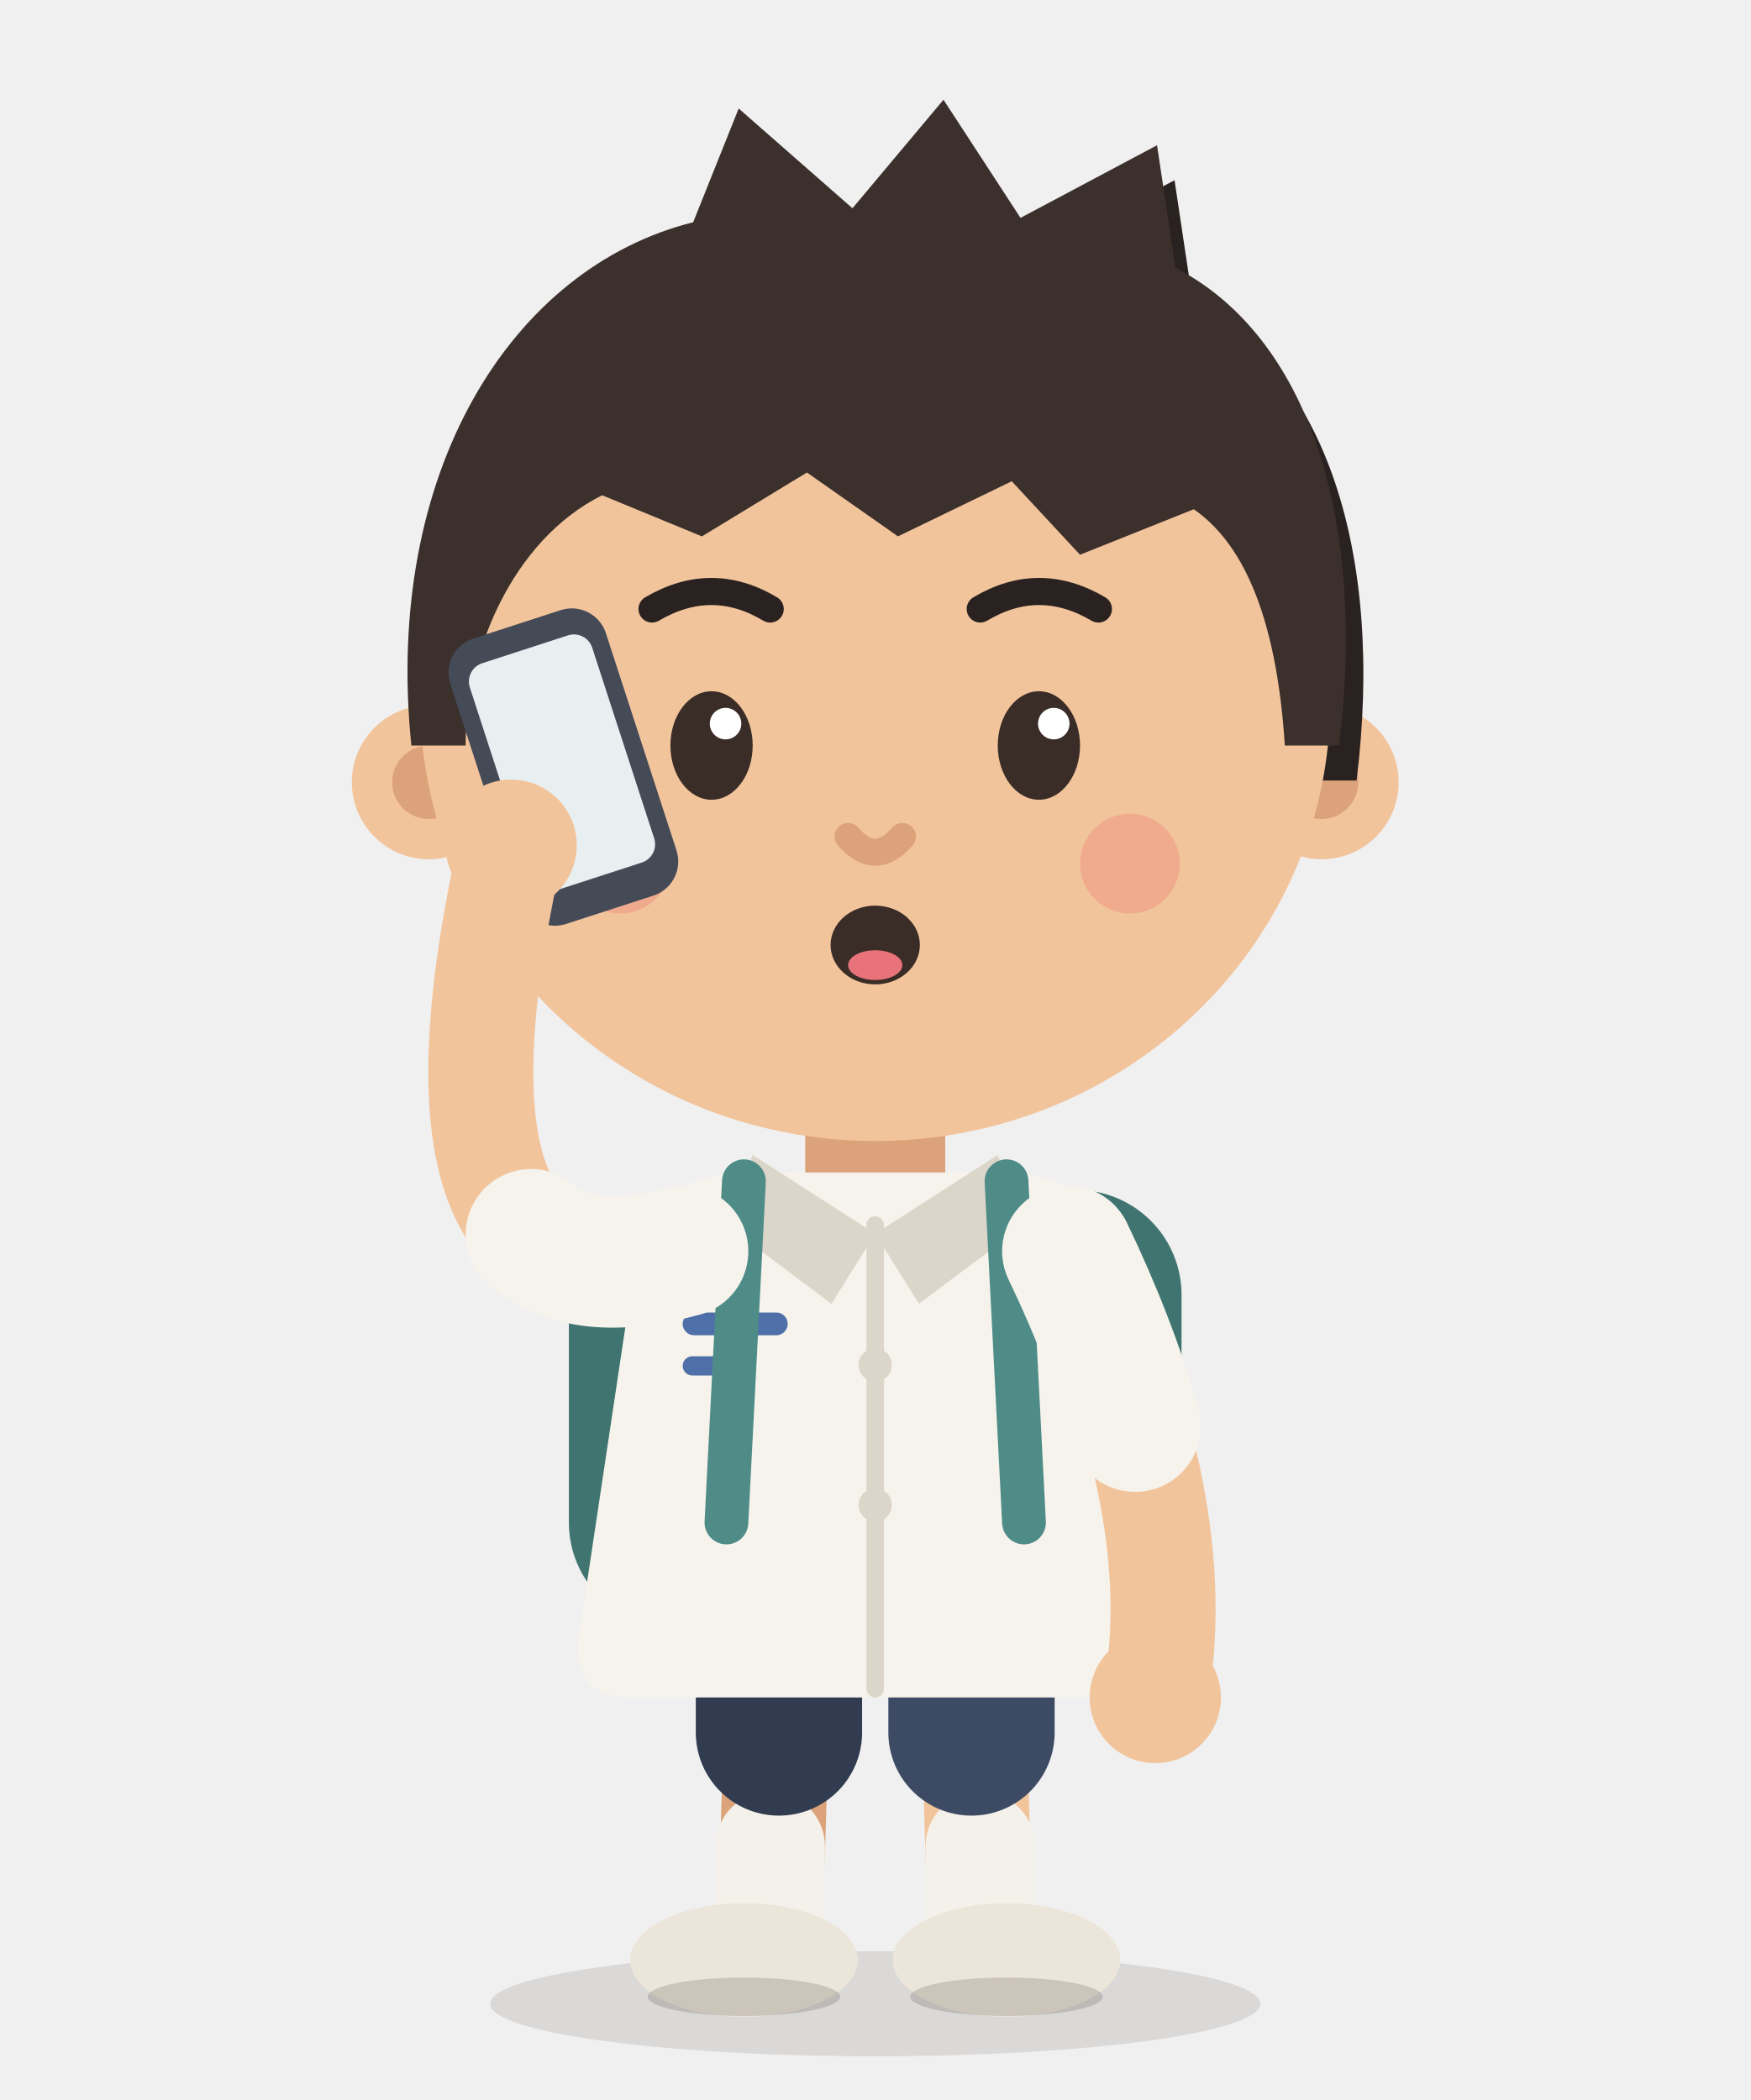
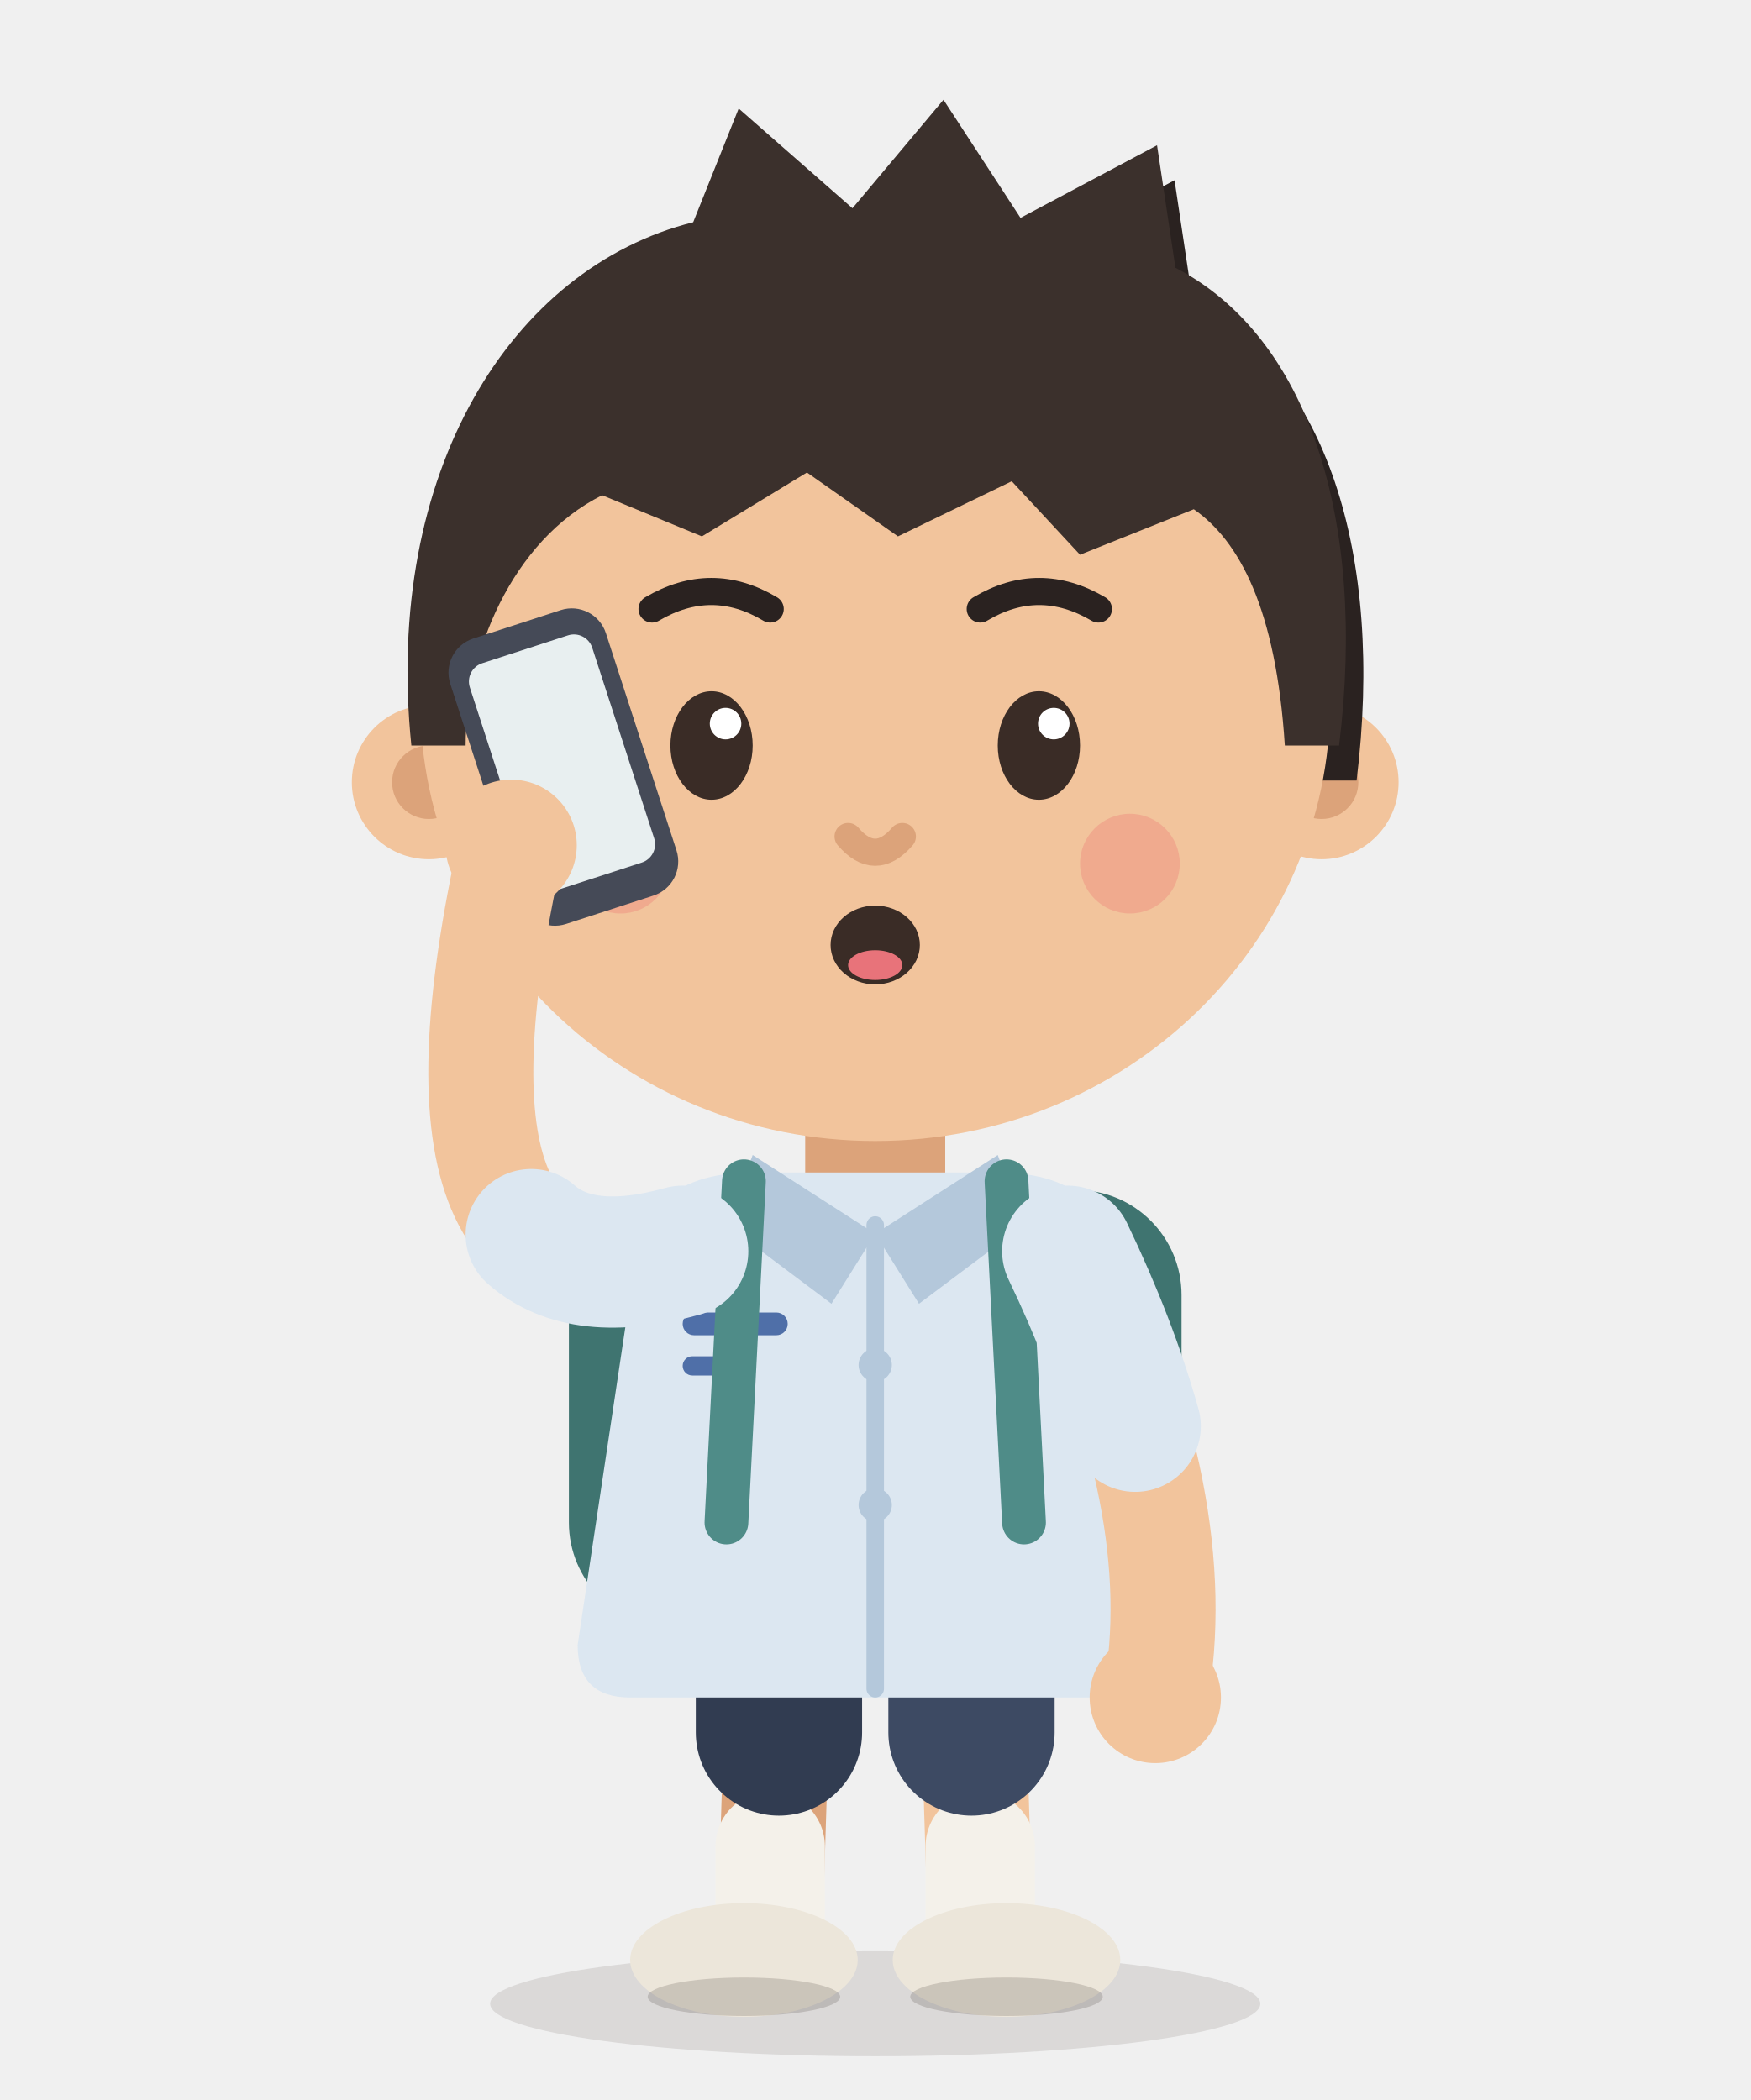
<svg xmlns="http://www.w3.org/2000/svg" viewBox="0 0 200 240" width="200" height="240">
  <ellipse cx="100" cy="229" rx="44" ry="6" fill="#3A2C26" opacity=".12" />
  <rect x="65" y="136" width="70" height="50" rx="12" fill="#3F7470" />
  <path d="M89 188L88 220" fill="none" stroke="#DCA37A" stroke-width="12" stroke-linecap="round" stroke-linejoin="round" />
  <path d="M111 188L112 220" fill="none" stroke="#F2C49C" stroke-width="12" stroke-linecap="round" stroke-linejoin="round" />
  <path d="M88 211L88 220" fill="none" stroke="#F4F1EA" stroke-width="12.5" stroke-linecap="round" stroke-linejoin="round" />
  <path d="M112 211L112 220" fill="none" stroke="#F4F1EA" stroke-width="12.5" stroke-linecap="round" stroke-linejoin="round" />
  <path d="M89 184L89 198" fill="none" stroke="#313C51" stroke-width="19" stroke-linecap="round" stroke-linejoin="round" />
  <path d="M111 184L111 198" fill="none" stroke="#3D4A63" stroke-width="19" stroke-linecap="round" stroke-linejoin="round" />
  <ellipse cx="85" cy="224" rx="13" ry="6.5" fill="#ECE6DA" />
  <ellipse cx="115" cy="224" rx="13" ry="6.5" fill="#ECE6DA" />
  <ellipse cx="85" cy="228.2" rx="11" ry="2.2" fill="#3A2C26" opacity=".18" />
  <ellipse cx="115" cy="228.2" rx="11" ry="2.2" fill="#3A2C26" opacity=".18" />
  <rect x="92" y="116.4" width="16" height="23.6" fill="#DCA37A" />
-   <path d="M72 148Q72 134 86 134L114 134Q128 134 128 148L134 188Q134 194 128 194L72 194Q66 194 66 188Z" fill="#F6F3EC" />
-   <path d="M100 140L100 193" fill="none" stroke="#DCD5C9" stroke-width="2" stroke-linecap="round" stroke-linejoin="round" />
-   <circle cx="100" cy="156" r="1.9" fill="#DCD5C9" />
-   <circle cx="100" cy="172" r="1.9" fill="#DCD5C9" />
+   <path d="M72 148Q72 134 86 134L114 134Q128 134 128 148L134 188Q134 194 128 194L72 194Q66 194 66 188Z" fill="#DCE7F1" />
+   <path d="M100 140L100 193" fill="none" stroke="#B4C8DB" stroke-width="2" stroke-linecap="round" stroke-linejoin="round" />
+   <circle cx="100" cy="156" r="1.9" fill="#B4C8DB" />
+   <circle cx="100" cy="172" r="1.9" fill="#B4C8DB" />
  <rect x="78" y="150" width="12" height="2.6" rx="1.3" fill="#4F6FA8" />
  <rect x="78" y="155" width="8" height="2.2" rx="1.1" fill="#4F6FA8" />
-   <path d="M86 132L100 141L95 149L83 140ZM114 132L100 141L105 149L117 140Z" fill="#DCD5C9" />
+   <path d="M86 132L100 141L95 149L83 140ZM114 132L100 141L105 149L117 140Z" fill="#B4C8DB" />
  <path d="M85 135L83 174M115 135L117 174" fill="none" stroke="#4F8C88" stroke-width="5" stroke-linecap="round" stroke-linejoin="round" />
  <circle cx="49" cy="89.4" r="8.8" fill="#F2C49C" />
  <circle cx="151" cy="89.4" r="8.8" fill="#F2C49C" />
  <circle cx="49" cy="89.4" r="4.2" fill="#DCA37A" />
  <circle cx="151" cy="89.4" r="4.2" fill="#DCA37A" />
  <g transform="translate(2 4)">
    <path d="M 47 85.2 C 43.8 54 58.4 30.6 79.2 25.4 L 84.4 12.4 L 97.4 23.8 L 107.8 11.4 L 116.6 24.9 L 132.2 16.6 L 134.3 30.6 C 149.4 38.4 156.2 59.2 153 85.2 L 146.8 85.2 C 145.8 69.6 141.6 61.8 136.4 58.2 L 123.4 63.4 L 115.6 55 L 102.6 61.3 L 92.2 54 L 80.2 61.3 L 68.8 56.6 C 58.4 61.8 53.2 74.8 53.2 85.2 Z" fill="#2A2220" />
  </g>
  <ellipse cx="100" cy="80" rx="52" ry="50.4" fill="#F2C49C" />
  <path d="M 47 85.2 C 43.8 54 58.4 30.6 79.2 25.4 L 84.4 12.4 L 97.4 23.8 L 107.8 11.4 L 116.6 24.9 L 132.2 16.6 L 134.3 30.6 C 149.4 38.4 156.2 59.2 153 85.2 L 146.8 85.2 C 145.8 69.6 141.6 61.8 136.4 58.2 L 123.4 63.4 L 115.6 55 L 102.6 61.3 L 92.2 54 L 80.2 61.3 L 68.8 56.6 C 58.4 61.8 53.2 74.8 53.2 85.2 Z" fill="#3B302C" />
  <circle cx="70.9" cy="98.7" r="5.7" fill="#EE9A86" opacity=".6" />
  <circle cx="129.1" cy="98.7" r="5.7" fill="#EE9A86" opacity=".6" />
  <ellipse cx="81.3" cy="85.2" rx="4.7" ry="6.2" fill="#3A2C26" />
  <circle cx="82.9" cy="82.7" r="1.8" fill="#FFFFFF" />
  <path d="M74.5 69.6Q81.3 65.6 88 69.6" fill="none" stroke="#2A2220" stroke-width="3.1" stroke-linecap="round" stroke-linejoin="round" />
  <ellipse cx="118.7" cy="85.2" rx="4.7" ry="6.2" fill="#3A2C26" />
  <circle cx="120.4" cy="82.7" r="1.8" fill="#FFFFFF" />
  <path d="M125.5 69.6Q118.7 65.6 112 69.6" fill="none" stroke="#2A2220" stroke-width="3.1" stroke-linecap="round" stroke-linejoin="round" />
  <path d="M96.9 95.6Q100 99.2 103.1 95.6" fill="none" stroke="#DCA37A" stroke-width="3.1" stroke-linecap="round" stroke-linejoin="round" />
  <ellipse cx="100" cy="108" rx="5.1" ry="4.5" fill="#3A2C26" />
  <ellipse cx="100" cy="110.3" rx="3.1" ry="1.7" fill="#E8737A" />
  <g transform="rotate(-18 64.4 87.6)">
    <rect x="55" y="70.5" width="18.7" height="34.3" rx="4.1" fill="#454A57" />
    <rect x="57" y="73.5" width="14.7" height="27.3" rx="2.2" fill="#E8EFF0" />
  </g>
  <path d="M78 143Q46 152 58.4 96.6" fill="none" stroke="#F2C49C" stroke-width="12" stroke-linecap="round" stroke-linejoin="round" />
-   <path d="M78 143Q66.5 146.2 60.7 141.1" fill="none" stroke="#F6F3EC" stroke-width="15" stroke-linecap="round" stroke-linejoin="round" />
+   <path d="M78 143Q66.5 146.2 60.7 141.1" fill="none" stroke="#DCE7F1" stroke-width="15" stroke-linecap="round" stroke-linejoin="round" />
  <circle cx="58.4" cy="96.6" r="7.5" fill="#F2C49C" />
  <path d="M122 143Q136 172 132 194" fill="none" stroke="#F2C49C" stroke-width="12" stroke-linecap="round" stroke-linejoin="round" />
-   <path d="M122 143Q127 153.4 129.7 163" fill="none" stroke="#F6F3EC" stroke-width="15" stroke-linecap="round" stroke-linejoin="round" />
+   <path d="M122 143Q127 153.4 129.7 163" fill="none" stroke="#DCE7F1" stroke-width="15" stroke-linecap="round" stroke-linejoin="round" />
  <circle cx="132" cy="194" r="7.5" fill="#F2C49C" />
</svg>
